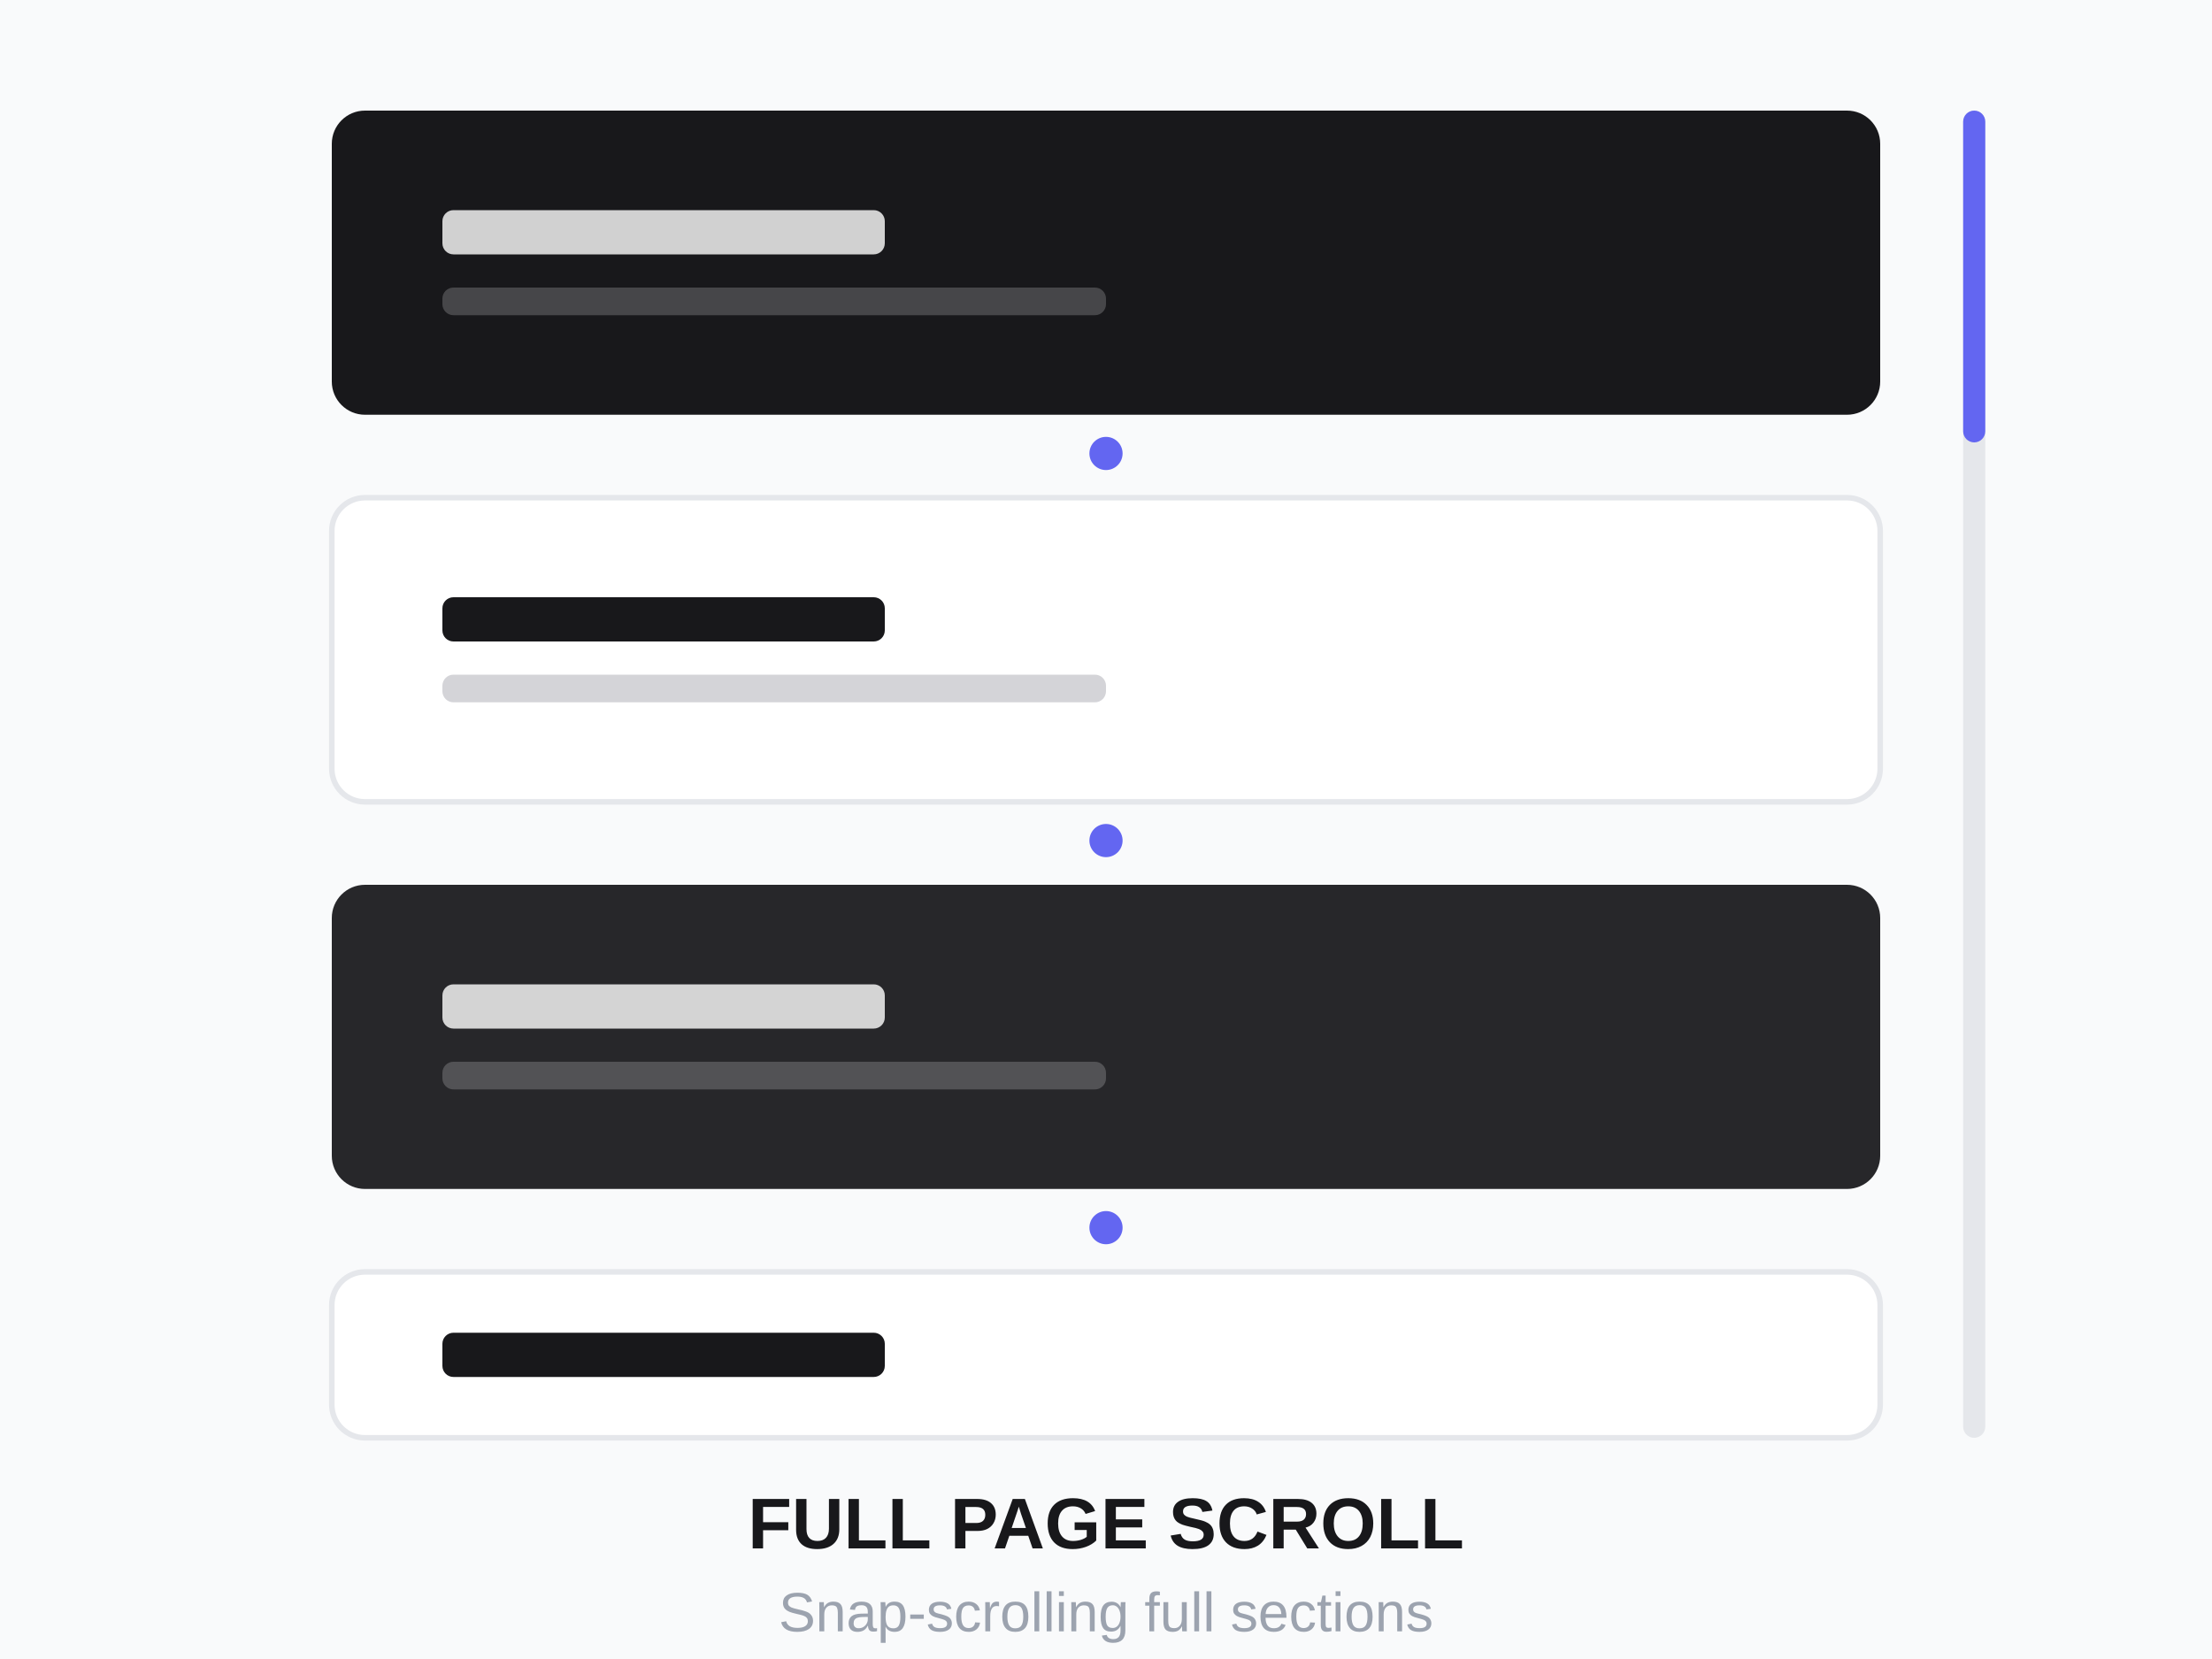
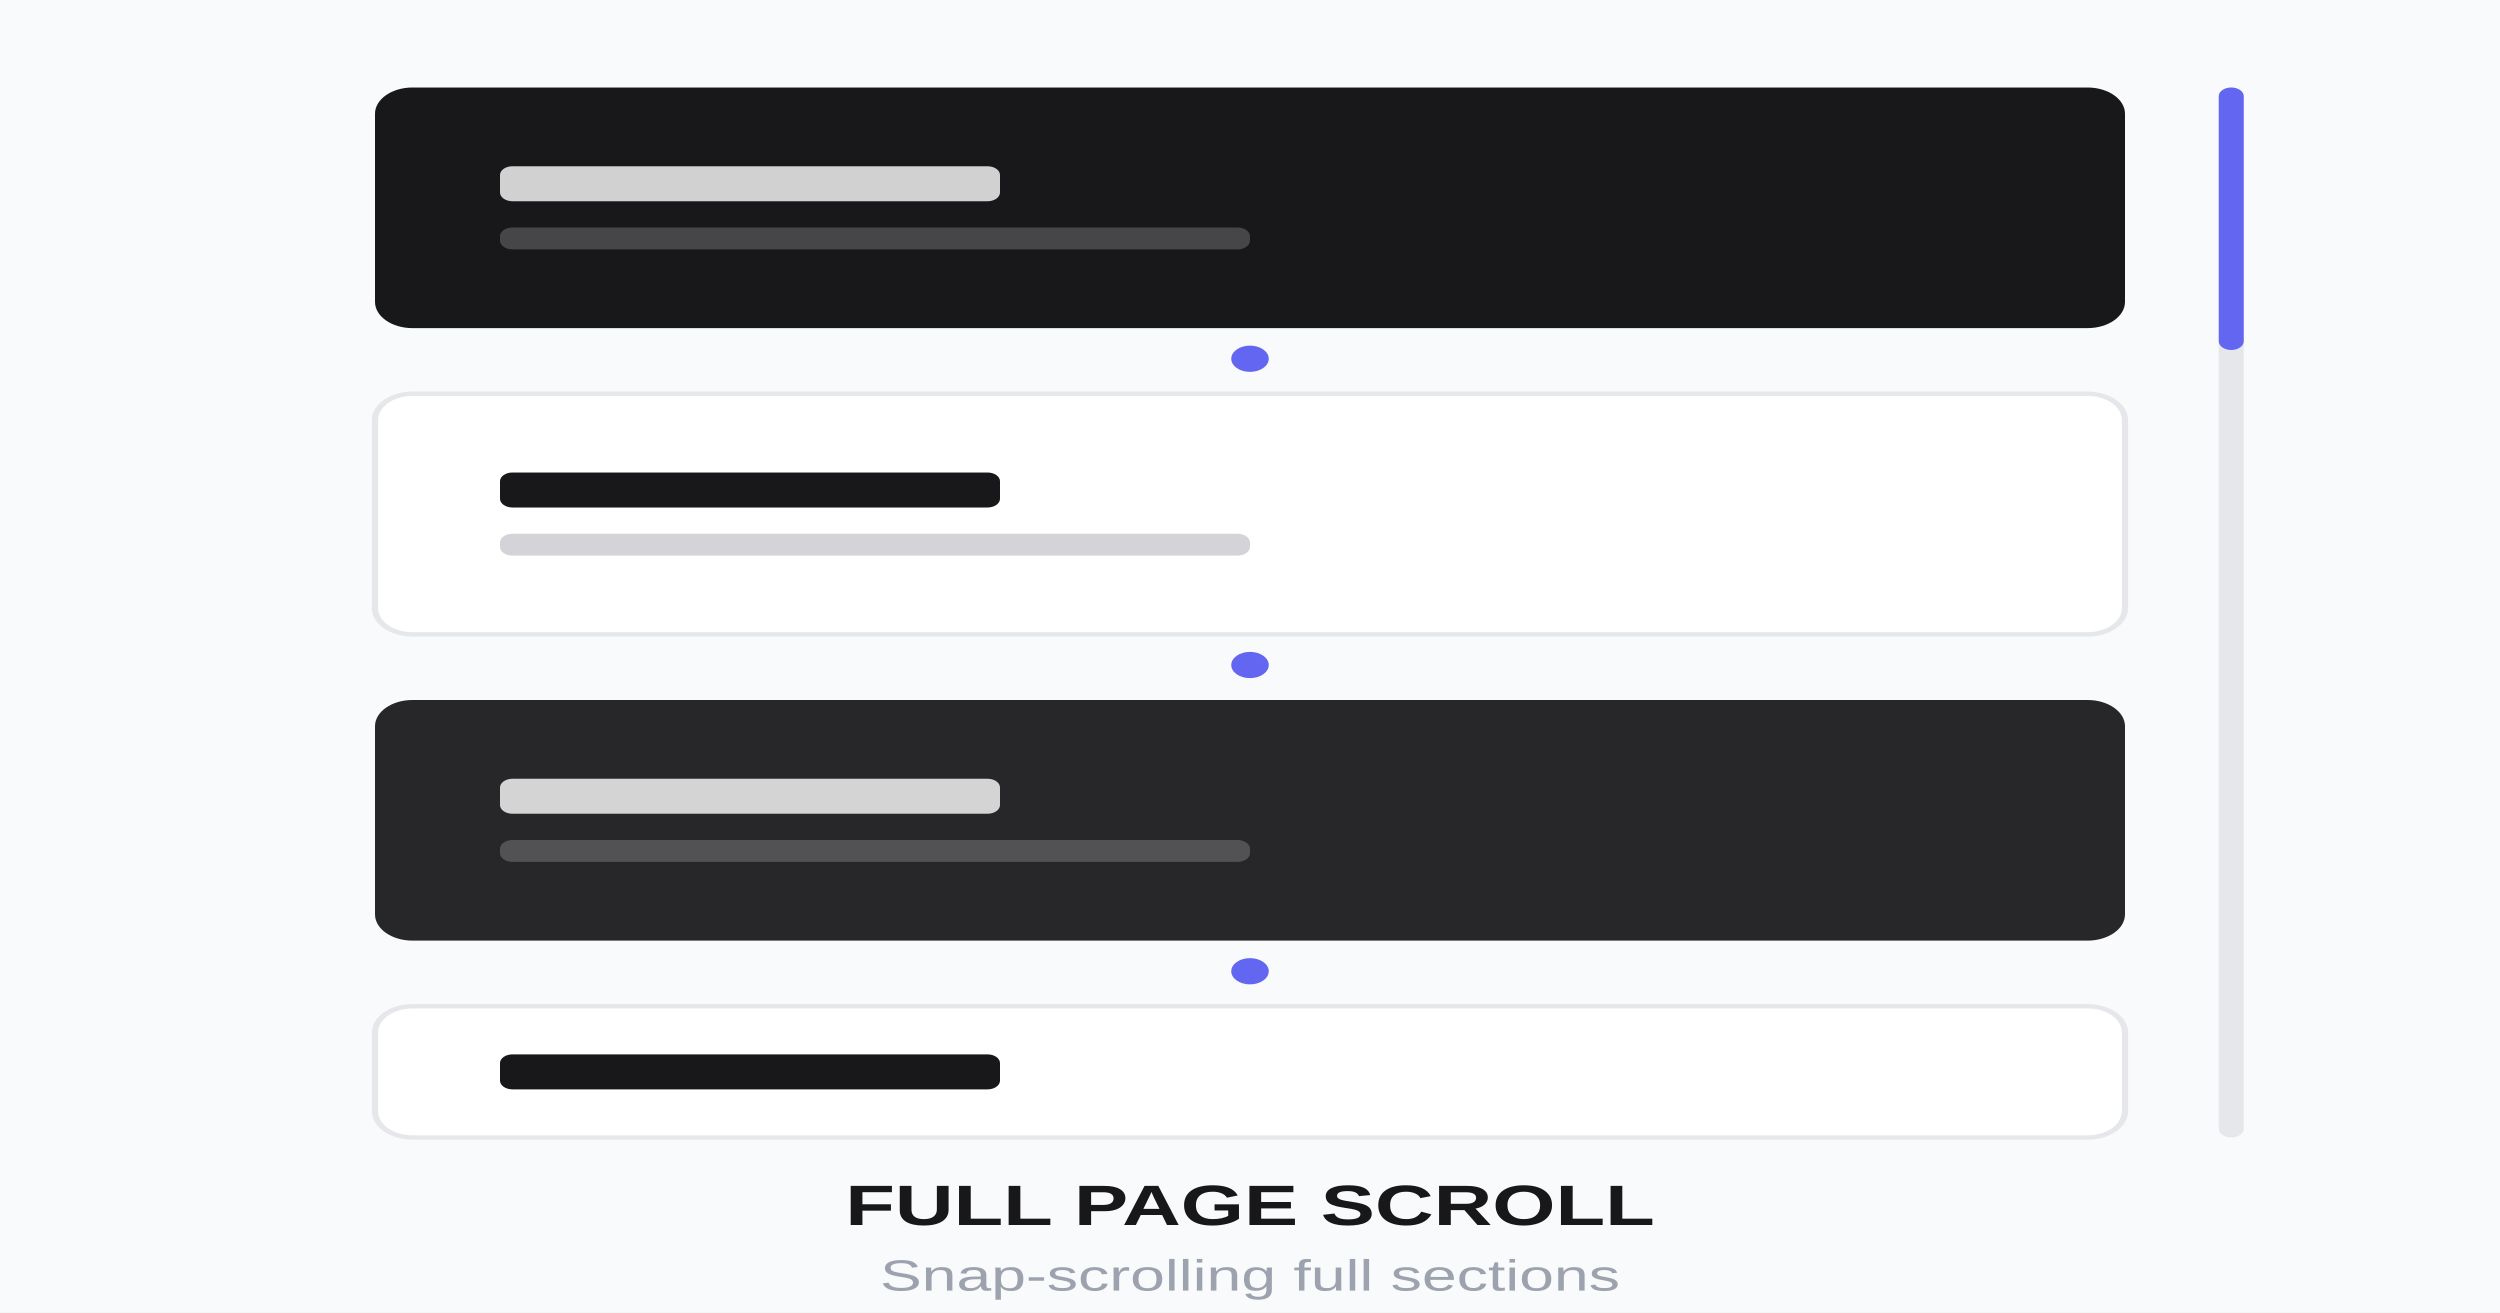
- <svg xmlns="http://www.w3.org/2000/svg" fill="none" viewBox="0 0 400 300">
-   <path fill="#f9fafb" d="M0 0h400v300H0z" />
-   <rect width="280" height="55" x="60" y="20" fill="#18181b" rx="6" />
-   <rect width="80" height="8" x="80" y="38" fill="#fff" fill-opacity=".8" rx="2" />
-   <rect width="120" height="5" x="80" y="52" fill="#fff" fill-opacity=".2" rx="2" />
-   <circle cx="200" cy="82" r="3" fill="#6366f1" />
-   <rect width="280" height="55" x="60" y="90" fill="#fff" stroke="#e5e7eb" rx="6" />
-   <rect width="80" height="8" x="80" y="108" fill="#18181b" rx="2" />
-   <rect width="120" height="5" x="80" y="122" fill="#d4d4d8" rx="2" />
-   <circle cx="200" cy="152" r="3" fill="#6366f1" />
-   <rect width="280" height="55" x="60" y="160" fill="#27272a" rx="6" />
-   <rect width="80" height="8" x="80" y="178" fill="#fff" fill-opacity=".8" rx="2" />
-   <rect width="120" height="5" x="80" y="192" fill="#fff" fill-opacity=".2" rx="2" />
-   <circle cx="200" cy="222" r="3" fill="#6366f1" />
-   <rect width="280" height="30" x="60" y="230" fill="#fff" stroke="#e5e7eb" rx="6" />
-   <rect width="80" height="8" x="80" y="241" fill="#18181b" rx="2" />
-   <rect width="4" height="240" x="355" y="20" fill="#e5e7eb" rx="2" />
-   <rect width="4" height="60" x="355" y="20" fill="#6366f1" rx="2" />
-   <text x="200" y="280" fill="#18181b" font-family="Arial, sans-serif" font-size="13" font-weight="bold" text-anchor="middle">FULL PAGE SCROLL</text>
-   <text x="200" y="295" fill="#9ca3af" font-family="Arial, sans-serif" font-size="10" text-anchor="middle">Snap-scrolling full sections</text>
+ <svg xmlns="http://www.w3.org/2000/svg" fill="none" viewBox="0 0 1200 630">
+   <path fill="#f9fafb" d="M0 0h1200v630H0z" />
+   <g transform="scale(3.0, 2.1)">
+     <rect width="280" height="55" x="60" y="20" fill="#18181b" rx="6" />
+     <rect width="80" height="8" x="80" y="38" fill="#fff" fill-opacity=".8" rx="2" />
+     <rect width="120" height="5" x="80" y="52" fill="#fff" fill-opacity=".2" rx="2" />
+     <circle cx="200" cy="82" r="3" fill="#6366f1" />
+     <rect width="280" height="55" x="60" y="90" fill="#fff" stroke="#e5e7eb" rx="6" />
+     <rect width="80" height="8" x="80" y="108" fill="#18181b" rx="2" />
+     <rect width="120" height="5" x="80" y="122" fill="#d4d4d8" rx="2" />
+     <circle cx="200" cy="152" r="3" fill="#6366f1" />
+     <rect width="280" height="55" x="60" y="160" fill="#27272a" rx="6" />
+     <rect width="80" height="8" x="80" y="178" fill="#fff" fill-opacity=".8" rx="2" />
+     <rect width="120" height="5" x="80" y="192" fill="#fff" fill-opacity=".2" rx="2" />
+     <circle cx="200" cy="222" r="3" fill="#6366f1" />
+     <rect width="280" height="30" x="60" y="230" fill="#fff" stroke="#e5e7eb" rx="6" />
+     <rect width="80" height="8" x="80" y="241" fill="#18181b" rx="2" />
+     <rect width="4" height="240" x="355" y="20" fill="#e5e7eb" rx="2" />
+     <rect width="4" height="60" x="355" y="20" fill="#6366f1" rx="2" />
+     <text x="200" y="280" fill="#18181b" font-family="Arial, sans-serif" font-size="13" font-weight="bold" text-anchor="middle">FULL PAGE SCROLL</text>
+     <text x="200" y="295" fill="#9ca3af" font-family="Arial, sans-serif" font-size="10" text-anchor="middle">Snap-scrolling full sections</text>
+   </g>
</svg>
